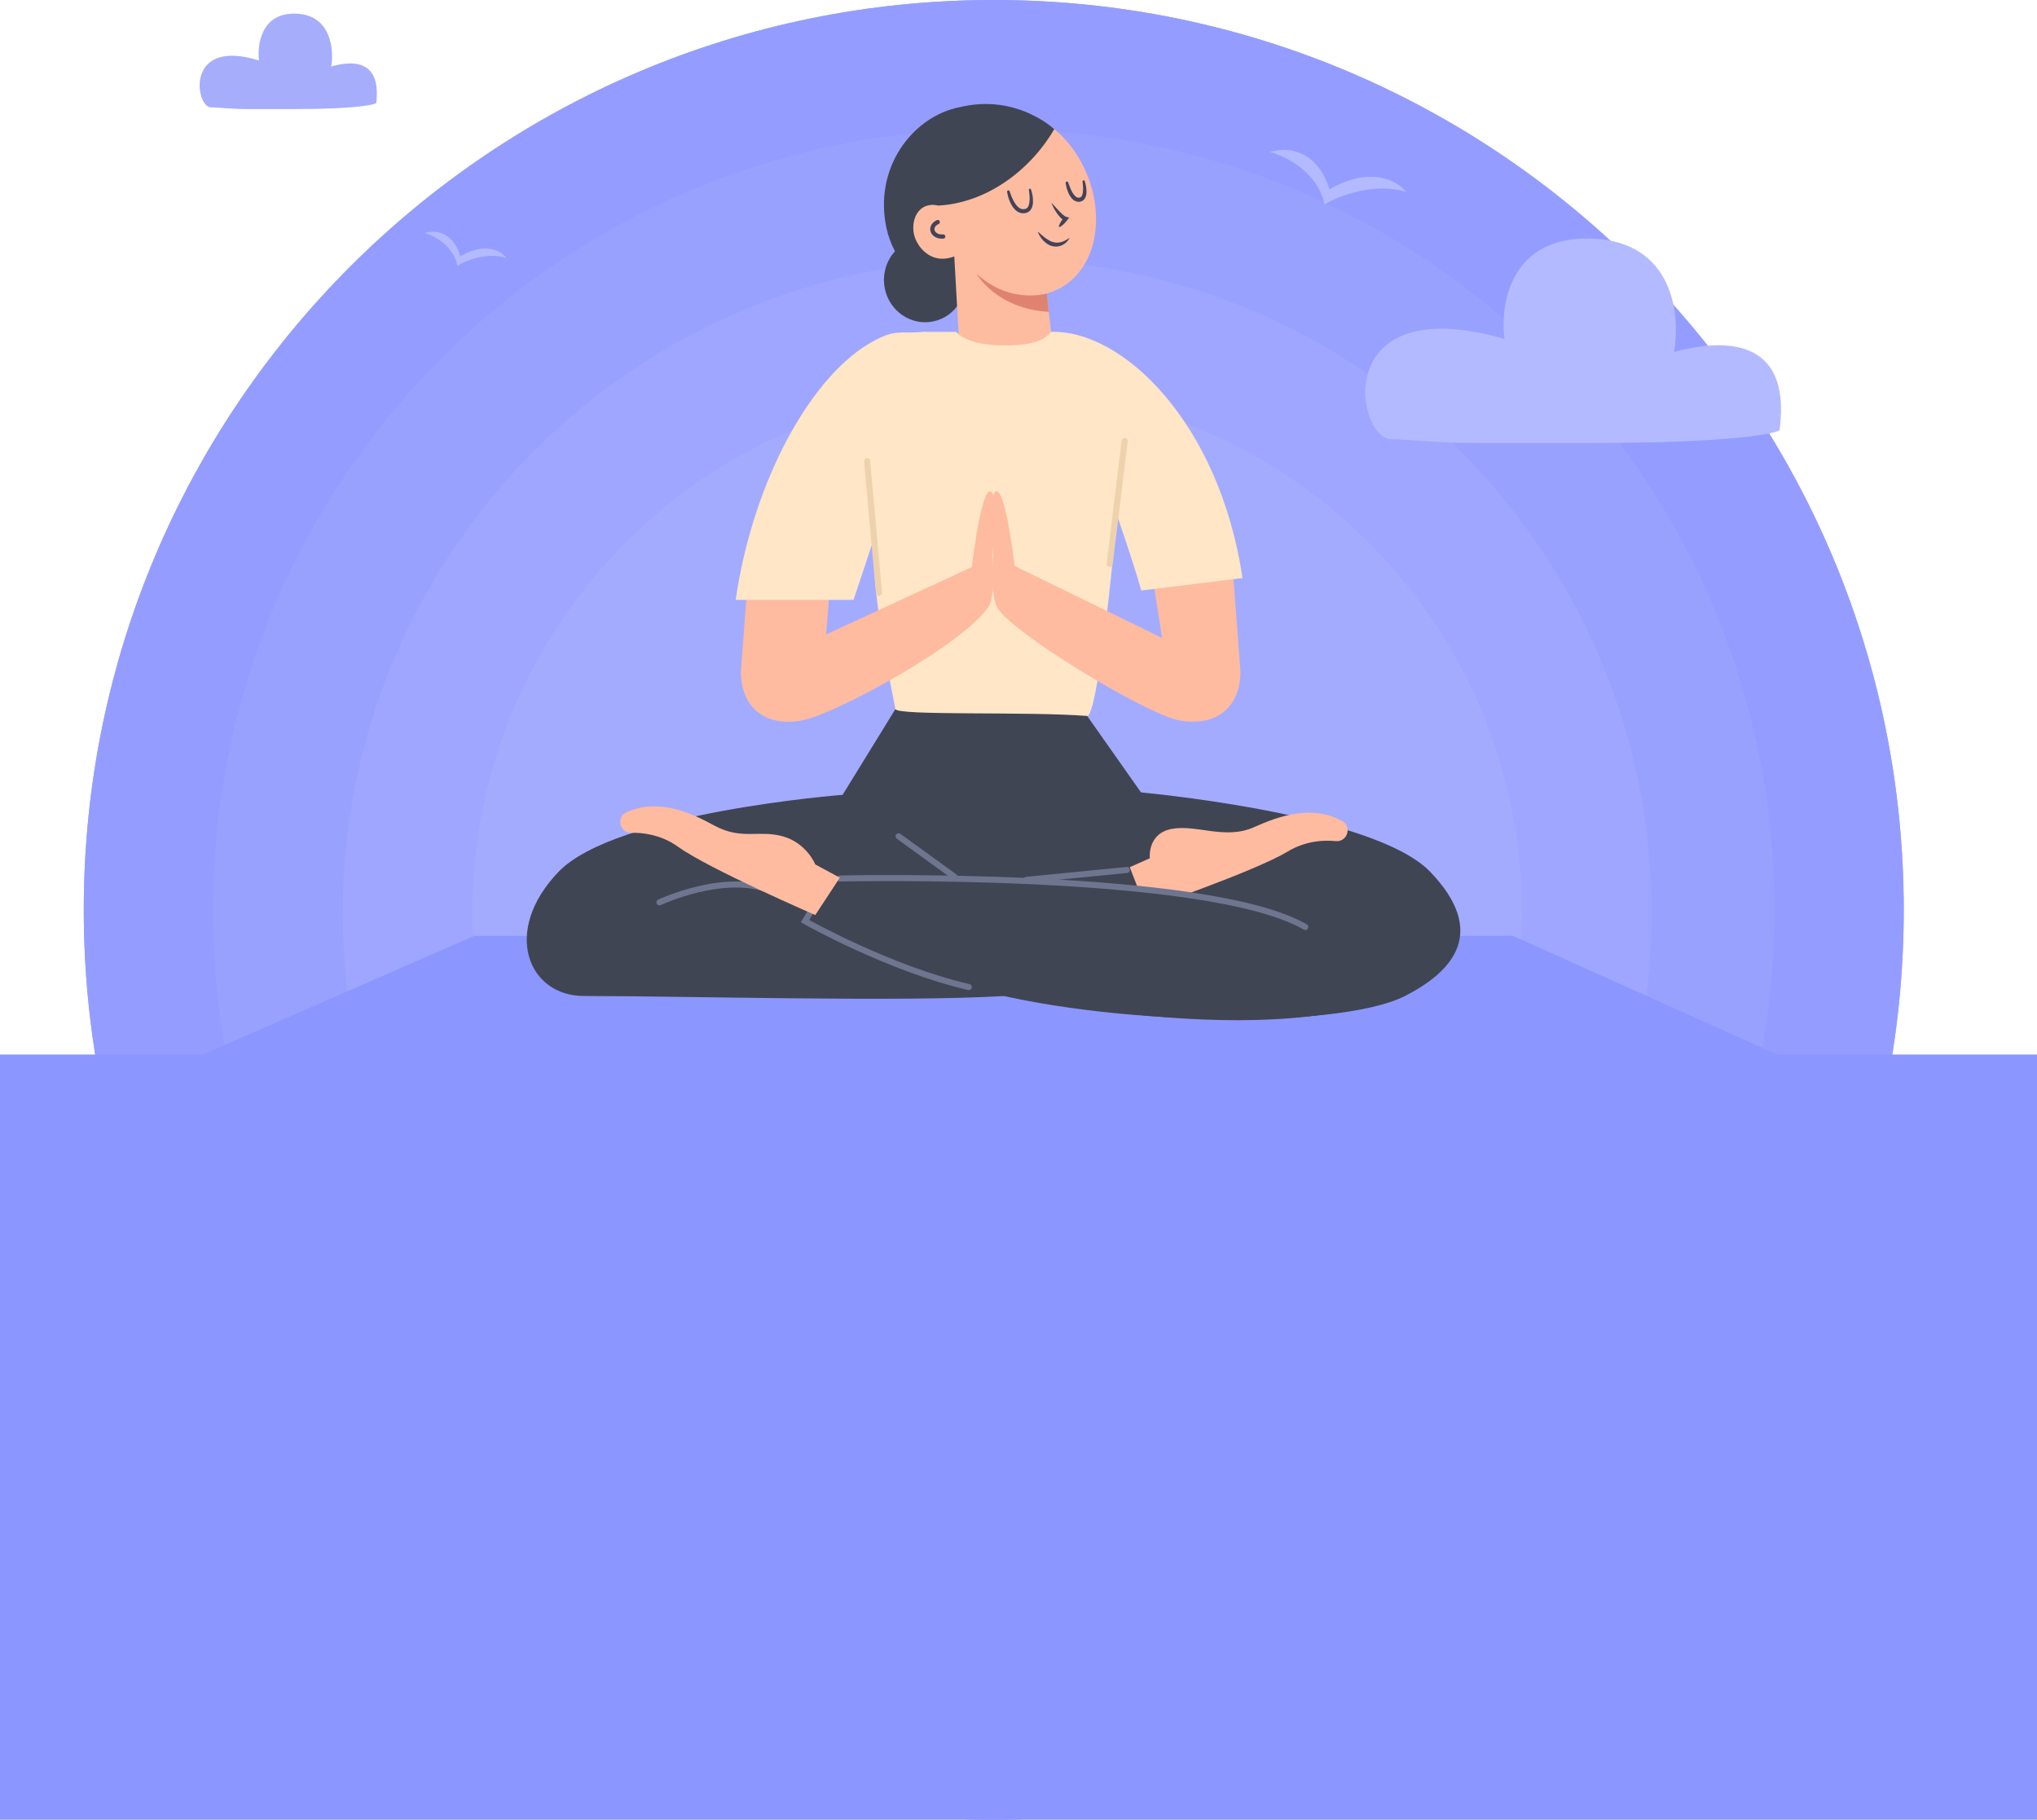
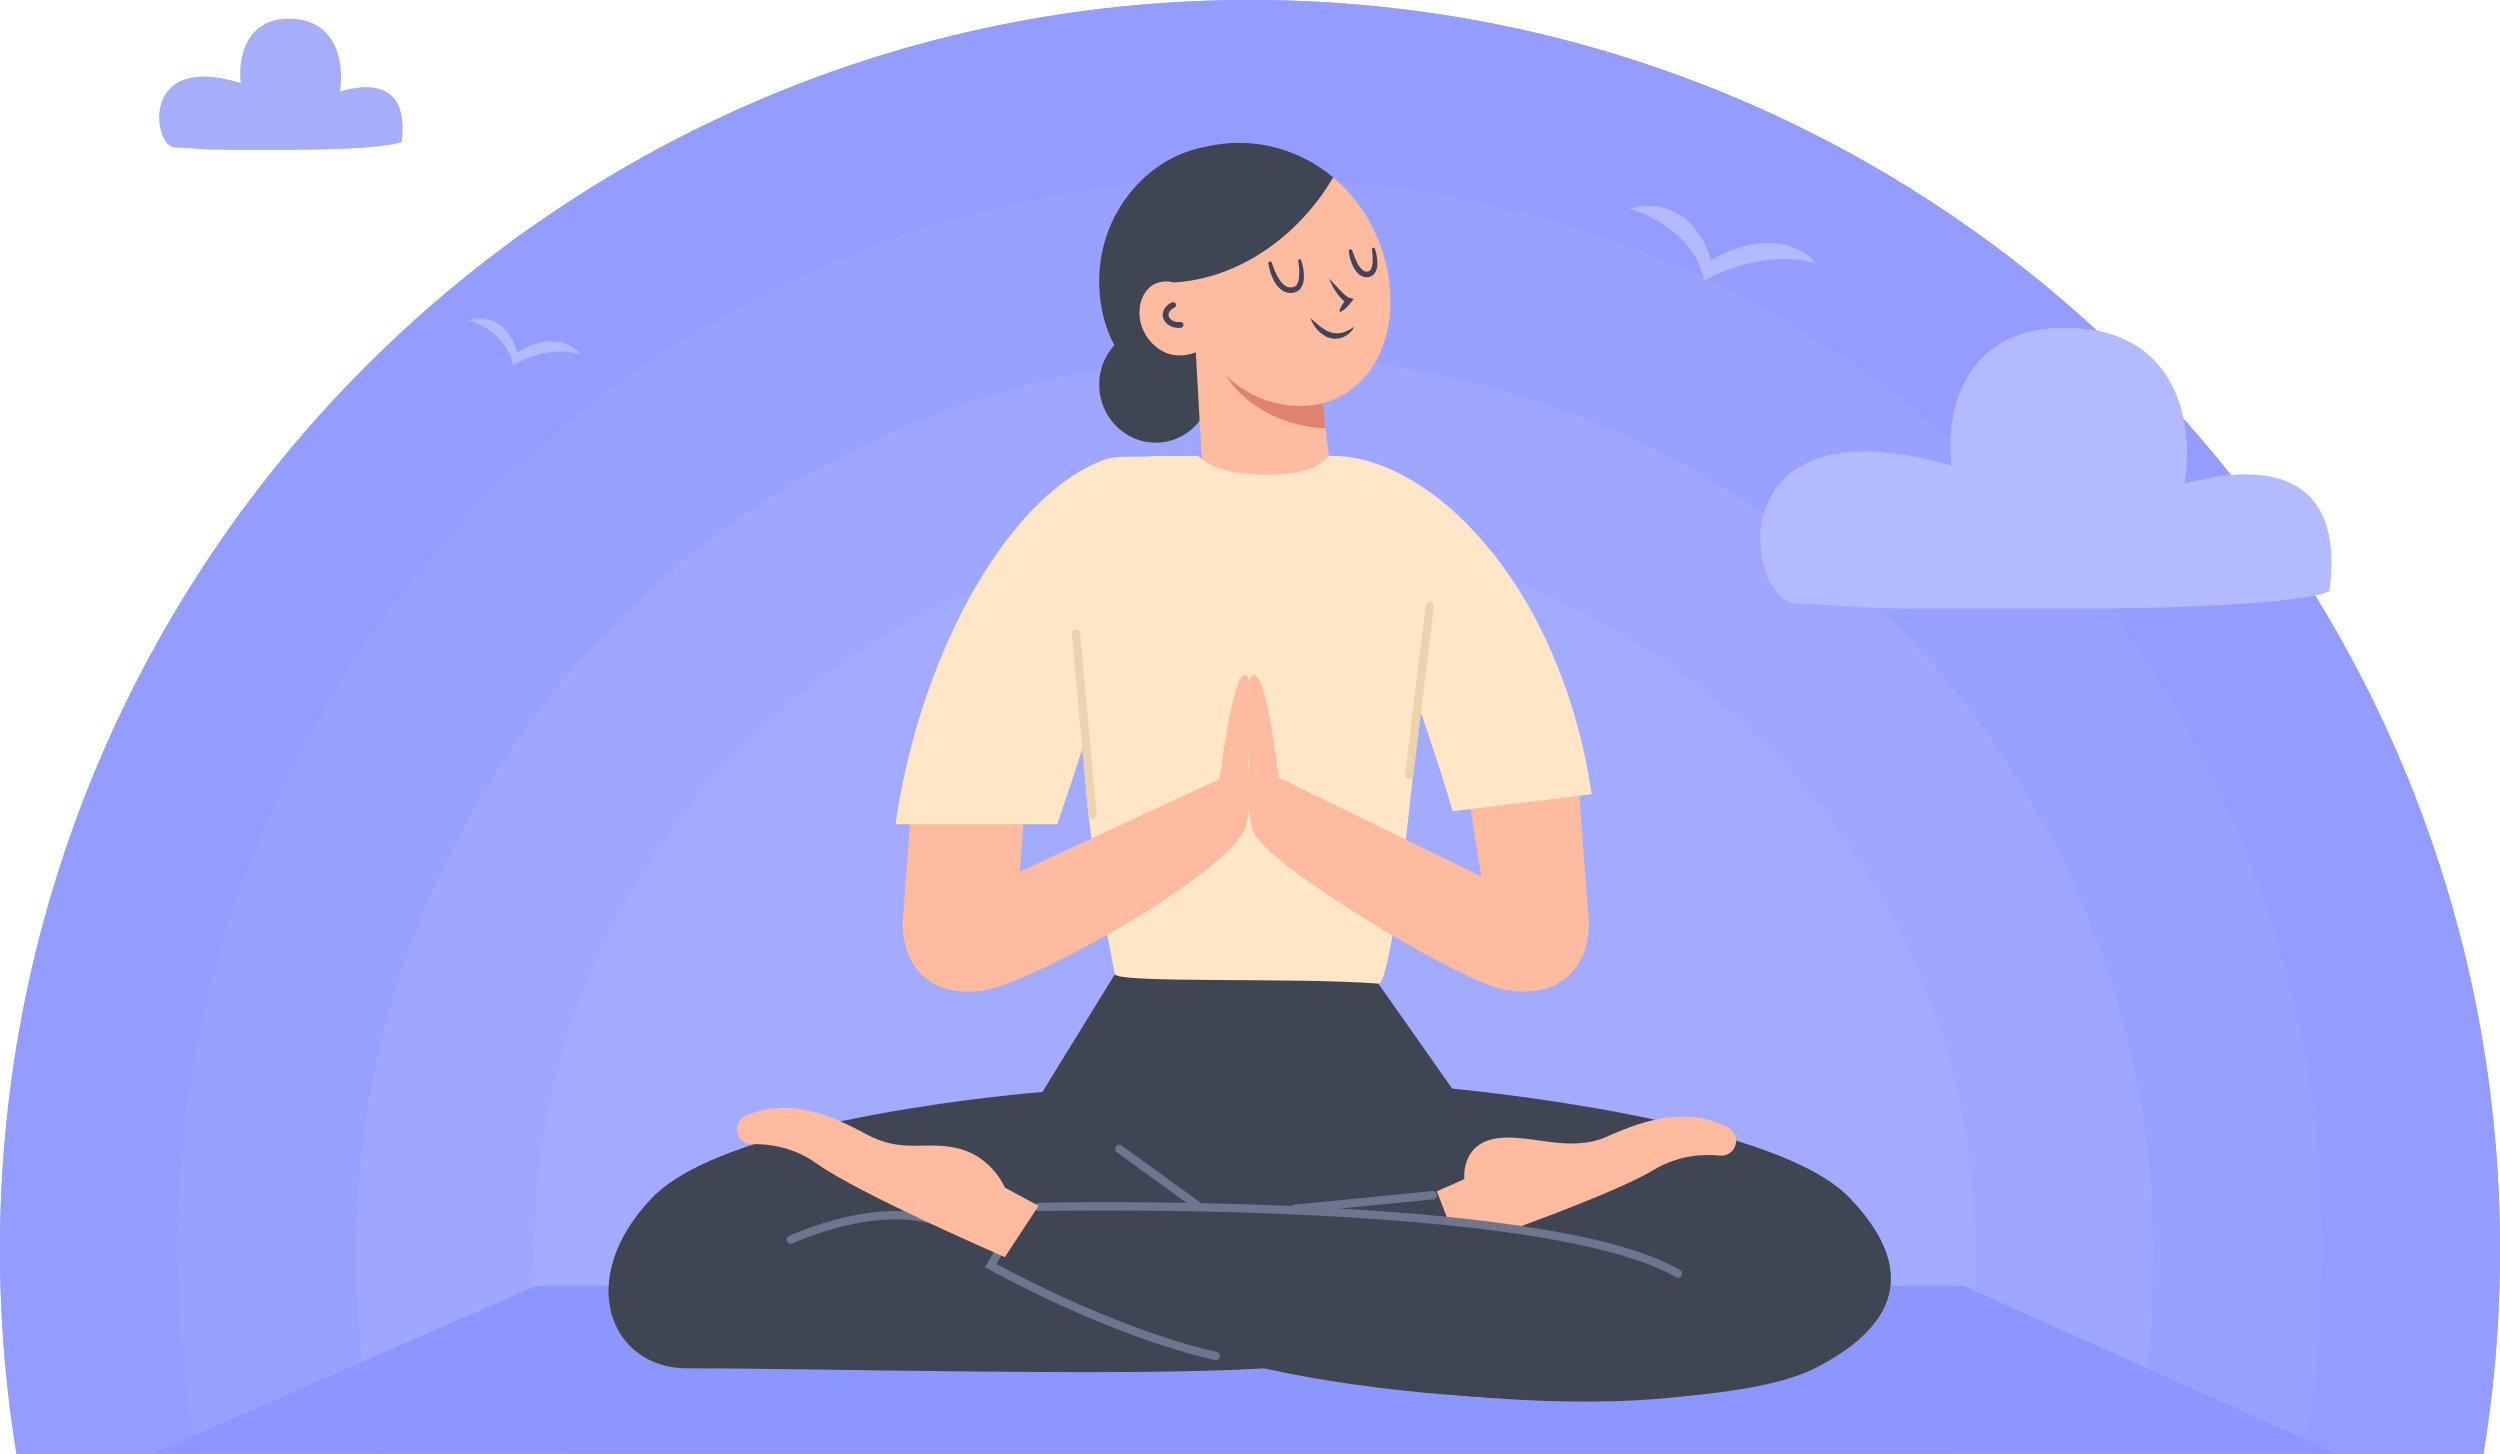
- <svg xmlns="http://www.w3.org/2000/svg" width="535" height="478" viewBox="0 0 535 478" fill="none">
-   <circle cx="261" cy="239" r="239" fill="#9AA2FD" />
-   <circle cx="261" cy="239" r="239" fill="#949DFF" />
-   <circle cx="261" cy="239" r="204.985" fill="#9AA2FD" />
-   <circle cx="261" cy="239" r="204.985" fill="#99A1FF" />
-   <circle cx="261.895" cy="239.895" r="171.865" fill="#9AA2FD" />
-   <circle cx="261.895" cy="239.895" r="171.865" fill="#9EA6FF" />
-   <path d="M347.828 53.708C346.265 45.291 337.629 40.995 333.506 39.899C343.401 37.269 348.045 45.379 349.13 49.763C360.067 43.45 367.141 47.571 369.311 50.42C360.978 47.79 351.517 51.516 347.828 53.708Z" fill="#B4BAFF" />
-   <path d="M120.106 69.82C119.169 64.56 113.987 61.875 111.513 61.19C117.45 59.546 120.236 64.615 120.887 67.354C127.45 63.409 131.694 65.984 132.996 67.765C127.996 66.121 122.32 68.45 120.106 69.82Z" fill="#B4BAFF" />
-   <circle cx="261.895" cy="239.895" r="137.85" fill="#A3ABFF" />
-   <rect y="277" width="535" height="201" fill="#8C96FF" />
-   <path d="M124.55 245.85L51.138 277.902H468.783L397.393 245.85H124.55Z" fill="#8C96FF" />
-   <path d="M235.175 186.253L221.305 208.787L247.908 240.382H274.734L299.745 208.252L284.263 186.253H235.175Z" fill="#3F4553" />
-   <path d="M221.304 208.787C221.304 208.787 161.639 213.4 146.672 229.028C131.705 244.656 138.746 261.624 153.325 261.624C180.161 261.624 236.942 263.265 263.807 261.624L265.41 225.036L221.304 208.787Z" fill="#3F4553" />
-   <path d="M298.2 208.01C298.2 208.01 360.682 213.4 375.649 229.028C390.616 244.656 381.991 255.009 368.996 261.624C350.707 270.938 284.787 269.394 250.598 258.079L256.921 225.036L298.2 208.01Z" fill="#3F4553" />
-   <path d="M300.949 238.702L296.724 227.785L301.988 225.444C301.988 225.444 301.259 218.985 307.699 217.742C314.138 216.499 321.812 220.656 329.29 217.305C336.186 214.216 344.627 211.37 352.504 215.644C353.669 216.275 354.213 217.664 353.815 218.927L353.786 219.024C353.387 220.296 352.144 221.083 350.814 220.947C348.036 220.665 343.082 220.724 338.187 223.686C329.747 228.814 300.949 238.702 300.949 238.702Z" fill="#FEBBA0" />
-   <path d="M350.104 239.323C350.104 239.323 308.408 231.913 220.576 230.766L212.097 242.266C212.097 242.266 233.95 254.757 254.464 259.273C274.977 263.79 345.792 278.009 377.417 256.107L350.104 239.323Z" fill="#3F4553" />
-   <path d="M254.464 259.283C233.436 254.427 211.437 241.975 211.437 241.975L212.748 239.751" stroke="#6E758F" stroke-width="1.593" stroke-miterlimit="10" stroke-linecap="round" />
-   <path d="M220.576 230.767C220.576 230.767 317.072 228.562 342.82 243.5" stroke="#6E758F" stroke-width="1.593" stroke-miterlimit="10" stroke-linecap="round" />
-   <path d="M173.208 237.022C173.208 237.022 190.826 228.766 202.87 234.176" stroke="#6E758F" stroke-width="1.593" stroke-miterlimit="10" stroke-linecap="round" />
-   <path d="M214.127 240.363L220.567 230.553L214.127 227.066C214.127 227.066 211.874 221.423 205.56 219.675C199.238 217.936 194.741 220.743 187.543 216.819C180.91 213.196 172.712 209.709 164.534 213.352C163.33 213.886 162.669 215.226 162.97 216.518L162.99 216.615C163.291 217.917 164.466 218.791 165.797 218.762C168.584 218.694 173.528 219.14 178.171 222.482C186.184 228.251 214.127 240.363 214.127 240.363Z" fill="#FEBBA0" />
-   <path d="M269.567 231.116L295.947 228.523" stroke="#6E758F" stroke-width="1.593" stroke-miterlimit="10" stroke-linecap="round" />
-   <path d="M236.019 219.684L250.734 230.339" stroke="#6E758F" stroke-width="1.593" stroke-miterlimit="10" stroke-linecap="round" />
-   <path d="M232.221 74.684C232.843 80.764 238.136 85.193 244.041 84.591C249.947 83.989 254.23 78.569 253.608 72.499C252.987 66.418 247.693 61.989 241.788 62.592C235.892 63.184 231.609 68.604 232.221 74.684Z" fill="#3F4553" />
-   <path d="M254.279 79.103C254.279 79.103 235.514 76.267 232.561 58.561C229.958 42.914 240.457 30.375 251.967 28.209C251.977 28.209 279.629 70.828 254.279 79.103Z" fill="#3F4553" />
-   <path d="M254.706 29.889C253.327 30.569 252.016 31.462 250.821 32.618C240.127 42.904 246.897 62.873 256.474 71.886C261.777 76.869 269.528 79.19 276.298 76.646C286.195 72.926 289.293 61.717 287.283 51.733C285.787 44.293 281.659 37.27 275.569 32.9C269.479 28.539 261.253 26.693 254.706 29.889Z" fill="#FDBCA0" />
-   <path d="M252.929 65.865C251.054 67.72 247.791 68.477 245.285 67.594C242.779 66.71 240.72 64.349 240.069 61.61C239.486 59.153 240.118 56.356 241.924 54.85C243.731 53.345 246.985 53.442 248.529 55.394L252.929 65.865Z" fill="#FDBCA0" />
-   <path d="M250.19 59.338L252.162 94.634C252.424 101.161 257.717 106.347 264.244 106.473C271.781 106.629 277.696 100.044 276.735 92.565L272.753 59.794L250.19 59.338Z" fill="#FDBCA0" />
-   <path d="M275.433 81.92L274.938 77.083C274.938 77.083 265.225 80.064 256.474 71.877C256.474 71.886 261.515 81.084 275.433 81.92Z" fill="#DF8370" />
-   <path d="M246.334 54.005C258.98 53.355 270.519 44.866 276.89 33.929C276.89 33.929 265.254 22.886 248.247 29.345C234.154 34.687 246.334 54.005 246.334 54.005Z" fill="#3F4553" />
-   <path d="M247.723 62.125C246.266 62.271 244.994 61.484 244.877 60.367C244.79 59.522 245.382 58.736 246.295 58.328" stroke="#444359" stroke-width="1.114" stroke-miterlimit="10" stroke-linecap="round" />
-   <path d="M278.104 59.367C278.395 58.483 278.9 57.784 279.464 57.123L279.736 57.978C279.094 57.735 278.745 57.366 278.385 57.007C278.046 56.628 277.744 56.249 277.472 55.841C276.929 55.035 276.472 54.181 276.142 53.277C276.822 53.967 277.443 54.676 278.094 55.356C278.424 55.686 278.735 56.026 279.075 56.317C279.396 56.599 279.774 56.89 280.037 56.958L280.823 57.143L280.309 57.813C279.784 58.503 279.201 59.144 278.395 59.61C278.298 59.668 278.182 59.629 278.123 59.542C278.094 59.474 278.094 59.416 278.104 59.367Z" fill="#444359" />
-   <path d="M280.95 62.456C280.562 63.252 279.901 63.942 279.047 64.359C278.201 64.796 277.153 64.884 276.22 64.612C275.268 64.35 274.53 63.728 273.899 63.087C273.617 62.737 273.335 62.378 273.102 62.009C272.898 61.611 272.685 61.222 272.529 60.814C272.889 61.086 273.199 61.377 273.51 61.669L274.472 62.465C275.152 62.912 275.793 63.398 276.531 63.573C277.24 63.796 277.998 63.786 278.745 63.582C279.484 63.369 280.222 62.951 280.95 62.456Z" fill="#444359" />
-   <path d="M270.78 49.761C271.159 50.888 271.373 52.053 271.295 53.306C271.247 53.918 271.101 54.588 270.644 55.181C270.178 55.783 269.391 56.045 268.702 56.026C267.993 56.016 267.293 55.705 266.818 55.268C266.322 54.831 265.934 54.326 265.642 53.792C265.06 52.714 264.69 51.587 264.506 50.402C264.477 50.218 264.603 50.043 264.788 50.004C264.962 49.975 265.118 50.082 265.166 50.237L265.176 50.257C265.506 51.306 265.943 52.364 266.507 53.277C267.07 54.161 267.837 54.977 268.741 54.948C269.187 54.967 269.605 54.851 269.858 54.53C270.139 54.219 270.275 53.714 270.353 53.2C270.499 52.16 270.402 51.014 270.227 49.917V49.897C270.198 49.742 270.314 49.586 270.469 49.567C270.596 49.547 270.732 49.635 270.78 49.761Z" fill="#444359" />
-   <path d="M284.883 47.556C285.204 48.508 285.379 49.479 285.359 50.519C285.35 51.033 285.252 51.597 284.922 52.131C284.602 52.694 283.883 53.044 283.261 53.015C282.611 53.005 282.018 52.665 281.639 52.267C281.251 51.859 280.95 51.422 280.726 50.956C280.289 50.023 280.017 49.072 279.881 48.071C279.852 47.887 279.988 47.712 280.182 47.683C280.348 47.663 280.503 47.76 280.552 47.916L280.561 47.935C280.843 48.809 281.183 49.703 281.62 50.48C282.057 51.237 282.649 51.966 283.3 51.927C283.63 51.937 283.893 51.84 284.068 51.568C284.262 51.296 284.359 50.878 284.417 50.441C284.514 49.567 284.437 48.605 284.33 47.692V47.673C284.31 47.517 284.427 47.372 284.582 47.343C284.709 47.343 284.845 47.43 284.883 47.556Z" fill="#444359" />
-   <path d="M295.373 97.839C295.286 91.914 276.074 87.174 276.074 87.174C274.869 88.505 272.801 90.748 264.088 90.748C255.755 90.748 252.423 88.592 251.122 87.174H242.876C241.04 87.174 239.36 88.223 238.593 89.894C222.071 126.035 231.357 166.4 235.164 186.243C235.514 188.069 269.994 186.836 285.544 188.069C288.904 188.351 295.703 119.372 295.373 97.839Z" fill="#FEE6C6" />
-   <path d="M255.25 148.947C256.959 135.135 259.048 126.85 260.65 129.57C262.068 131.979 261.282 144.061 259.154 155.717C259.164 155.717 254.521 154.862 255.25 148.947Z" fill="#FEBBA0" />
-   <path d="M266.536 148.947C264.826 135.135 262.738 126.85 261.136 129.57C259.718 131.979 260.504 144.061 262.631 155.717C262.622 155.717 267.264 154.862 266.536 148.947Z" fill="#FEBBA0" />
-   <path d="M323.472 145.518H301.764L305.212 167.566L265.818 148.345C265.682 146.868 265.497 145.042 265.274 143.11C263.788 143.11 262.292 143.11 260.806 143.09C260.816 144.771 260.845 145.907 260.845 145.907C260.845 145.907 260.077 156.047 261.835 159.427C265.177 165.857 299.355 186.564 308.845 189.022C309.437 189.177 310.03 189.293 310.622 189.371C319.781 190.663 325.852 185.525 325.784 176.278L323.472 145.518Z" fill="#FEBBA0" />
-   <path d="M256.124 143.012C255.784 145.188 255.483 147.286 255.25 148.947L216.991 166.663L218.604 145.528H196.896L194.594 176.308C194.536 185.554 200.606 190.682 209.755 189.4C210.348 189.313 210.94 189.196 211.533 189.051C221.022 186.593 252.812 169.412 259.601 159.388C261.611 156.426 260.66 146.451 260.66 146.451C260.66 146.451 260.66 145.072 260.621 143.11C259.125 143.08 257.629 143.051 256.124 143.012Z" fill="#FEBBA0" />
-   <path d="M224.16 157.582C232.649 132.474 232.581 132.455 243.002 87.184C236.029 87.66 235.31 86.524 229.812 89.379C213.32 97.946 197.79 126.083 193.215 157.582H224.16Z" fill="#FEE6C6" />
-   <path d="M299.744 155.105C294.752 137.321 276.074 87.184 276.074 87.184C294.752 86.553 320.238 110.902 326.338 151.851L299.744 155.105Z" fill="#FEE6C6" />
-   <path d="M295.383 115.836L291.449 148.16" stroke="#EED2AD" stroke-width="1.593" stroke-miterlimit="10" stroke-linecap="round" />
-   <path d="M227.734 121.14L230.862 155.717" stroke="#EED2AD" stroke-width="1.593" stroke-miterlimit="10" stroke-linecap="round" />
-   <path d="M395.166 89.037C349.239 75.861 355.936 115.391 365.504 115.391C369.435 115.391 377.584 116.367 387.512 116.367H417.652C455.924 116.367 466.927 113.764 467.406 112.951C470.755 87.085 450.502 89.525 439.658 92.454C441.412 82.856 439.562 63.465 418.129 62.684C396.696 61.903 393.89 79.928 395.166 89.037Z" fill="#B4BAFF" />
-   <path d="M68.033 15.89C48.458 9.741 51.312 28.189 55.39 28.189C57.066 28.189 60.539 28.644 64.771 28.644H77.617C93.93 28.644 98.62 27.43 98.824 27.05C100.251 14.979 91.619 16.118 86.997 17.485C87.745 13.006 86.956 3.956 77.821 3.592C68.685 3.228 67.489 11.639 68.033 15.89Z" fill="#A6ADFB" />
+ <svg xmlns="http://www.w3.org/2000/svg" width="478" height="278" viewBox="0 0 478 278" fill="none">
+   <mask id="mask0_212_118" style="mask-type:alpha" maskUnits="userSpaceOnUse" x="0" y="0" width="478" height="278">
+     <rect width="478" height="278" fill="#D9D9D9" />
+   </mask>
+   <g mask="url(#mask0_212_118)">
+     <circle cx="239" cy="239" r="239" fill="#9AA2FD" />
+     <circle cx="239" cy="239" r="239" fill="#949DFF" />
+     <circle cx="239" cy="239" r="204.985" fill="#9AA2FD" />
+     <circle cx="239" cy="239" r="204.985" fill="#99A1FF" />
+     <circle cx="239.895" cy="239.895" r="171.865" fill="#9AA2FD" />
+     <circle cx="239.895" cy="239.895" r="171.865" fill="#9EA6FF" />
+     <path d="M325.828 53.708C324.265 45.291 315.629 40.995 311.506 39.899C321.401 37.269 326.045 45.379 327.13 49.763C338.067 43.45 345.141 47.571 347.311 50.42C338.978 47.79 329.517 51.516 325.828 53.708Z" fill="#B4BAFF" />
+     <path d="M98.106 69.82C97.169 64.56 91.987 61.875 89.513 61.19C95.45 59.546 98.236 64.615 98.887 67.354C105.45 63.409 109.694 65.984 110.996 67.765C105.996 66.121 100.32 68.45 98.106 69.82Z" fill="#B4BAFF" />
+     <circle cx="239.895" cy="239.895" r="137.85" fill="#A3ABFF" />
+     <path d="M102.55 245.85L29.138 277.902H446.783L375.393 245.85H102.55Z" fill="#8C96FF" />
+     <path d="M213.175 186.253L199.305 208.787L225.908 240.382H252.734L277.745 208.252L262.263 186.253H213.175Z" fill="#3F4553" />
+     <path d="M199.304 208.787C199.304 208.787 139.639 213.4 124.672 229.028C109.705 244.656 116.746 261.624 131.325 261.624C158.161 261.624 214.942 263.265 241.807 261.624L243.41 225.036L199.304 208.787Z" fill="#3F4553" />
+     <path d="M276.2 208.01C276.2 208.01 338.682 213.4 353.649 229.028C368.616 244.656 359.991 255.009 346.996 261.624C328.707 270.938 262.787 269.394 228.598 258.079L234.921 225.036L276.2 208.01Z" fill="#3F4553" />
+     <path d="M278.949 238.702L274.724 227.785L279.988 225.444C279.988 225.444 279.259 218.985 285.699 217.742C292.138 216.499 299.811 220.656 307.29 217.305C314.186 214.216 322.627 211.37 330.504 215.644C331.669 216.275 332.213 217.664 331.815 218.927L331.786 219.024C331.387 220.296 330.144 221.083 328.814 220.947C326.036 220.665 321.082 220.724 316.187 223.686C307.747 228.814 278.949 238.702 278.949 238.702Z" fill="#FEBBA0" />
+     <path d="M328.104 239.323C328.104 239.323 286.408 231.913 198.576 230.766L190.097 242.266C190.097 242.266 211.95 254.757 232.464 259.273C252.977 263.79 323.792 278.009 355.417 256.107L328.104 239.323Z" fill="#3F4553" />
+     <path d="M232.464 259.283C211.436 254.427 189.437 241.975 189.437 241.975L190.748 239.751" stroke="#6E758F" stroke-width="1.593" stroke-miterlimit="10" stroke-linecap="round" />
+     <path d="M198.576 230.767C198.576 230.767 295.072 228.562 320.82 243.5" stroke="#6E758F" stroke-width="1.593" stroke-miterlimit="10" stroke-linecap="round" />
+     <path d="M151.208 237.022C151.208 237.022 168.826 228.766 180.87 234.176" stroke="#6E758F" stroke-width="1.593" stroke-miterlimit="10" stroke-linecap="round" />
+     <path d="M192.127 240.363L198.567 230.553L192.127 227.066C192.127 227.066 189.874 221.423 183.56 219.675C177.238 217.936 172.741 220.743 165.543 216.819C158.91 213.196 150.712 209.709 142.534 213.352C141.33 213.886 140.669 215.226 140.97 216.518L140.99 216.615C141.291 217.917 142.466 218.791 143.797 218.762C146.584 218.694 151.528 219.14 156.171 222.482C164.184 228.251 192.127 240.363 192.127 240.363Z" fill="#FEBBA0" />
+     <path d="M247.567 231.116L273.947 228.523" stroke="#6E758F" stroke-width="1.593" stroke-miterlimit="10" stroke-linecap="round" />
+     <path d="M214.019 219.684L228.734 230.339" stroke="#6E758F" stroke-width="1.593" stroke-miterlimit="10" stroke-linecap="round" />
+     <path d="M210.221 74.684C210.843 80.764 216.136 85.193 222.041 84.591C227.947 83.989 232.23 78.569 231.608 72.499C230.987 66.418 225.693 61.989 219.788 62.592C213.892 63.184 209.609 68.604 210.221 74.684Z" fill="#3F4553" />
+     <path d="M232.279 79.103C232.279 79.103 213.514 76.267 210.561 58.561C207.958 42.914 218.457 30.375 229.967 28.209C229.977 28.209 257.629 70.828 232.279 79.103Z" fill="#3F4553" />
+     <path d="M232.706 29.889C231.327 30.569 230.016 31.462 228.821 32.618C218.127 42.904 224.897 62.873 234.474 71.887C239.777 76.869 247.528 79.191 254.298 76.646C264.195 72.926 267.293 61.717 265.283 51.733C263.787 44.293 259.659 37.271 253.569 32.9C247.479 28.539 239.253 26.694 232.706 29.889Z" fill="#FDBCA0" />
+     <path d="M230.929 65.865C229.054 67.72 225.791 68.477 223.285 67.594C220.779 66.71 218.72 64.35 218.069 61.611C217.486 59.153 218.118 56.356 219.924 54.85C221.731 53.345 224.985 53.442 226.529 55.394L230.929 65.865Z" fill="#FDBCA0" />
+     <path d="M228.19 59.338L230.162 94.634C230.424 101.161 235.717 106.347 242.244 106.473C249.781 106.629 255.696 100.044 254.735 92.565L250.753 59.794L228.19 59.338Z" fill="#FDBCA0" />
+     <path d="M253.433 81.92L252.938 77.083C252.938 77.083 243.225 80.064 234.474 71.877C234.474 71.886 239.515 81.084 253.433 81.92Z" fill="#DF8370" />
+     <path d="M224.334 54.006C236.98 53.355 248.519 44.866 254.89 33.929C254.89 33.929 243.254 22.886 226.247 29.345C212.154 34.687 224.334 54.006 224.334 54.006Z" fill="#3F4553" />
+     <path d="M225.723 62.125C224.266 62.271 222.994 61.484 222.877 60.367C222.79 59.522 223.382 58.736 224.295 58.328" stroke="#444359" stroke-width="1.114" stroke-miterlimit="10" stroke-linecap="round" />
+     <path d="M256.104 59.367C256.395 58.483 256.9 57.784 257.464 57.124L257.736 57.978C257.094 57.736 256.745 57.366 256.385 57.007C256.046 56.628 255.744 56.249 255.472 55.842C254.929 55.035 254.472 54.181 254.142 53.277C254.822 53.967 255.443 54.676 256.094 55.356C256.424 55.686 256.735 56.026 257.075 56.317C257.396 56.599 257.774 56.891 258.037 56.959L258.823 57.143L258.309 57.813C257.784 58.503 257.201 59.144 256.395 59.61C256.298 59.668 256.182 59.629 256.123 59.542C256.094 59.474 256.094 59.416 256.104 59.367Z" fill="#444359" />
+     <path d="M258.95 62.456C258.562 63.252 257.901 63.942 257.047 64.359C256.201 64.796 255.153 64.884 254.22 64.612C253.268 64.35 252.53 63.728 251.899 63.087C251.617 62.737 251.335 62.378 251.102 62.009C250.898 61.611 250.685 61.222 250.529 60.814C250.889 61.086 251.199 61.378 251.51 61.669L252.472 62.465C253.152 62.912 253.793 63.398 254.531 63.573C255.24 63.796 255.998 63.786 256.745 63.582C257.484 63.369 258.222 62.951 258.95 62.456Z" fill="#444359" />
+     <path d="M248.78 49.761C249.159 50.888 249.373 52.053 249.295 53.306C249.247 53.918 249.101 54.589 248.644 55.181C248.178 55.783 247.391 56.045 246.702 56.026C245.993 56.016 245.293 55.706 244.818 55.268C244.322 54.831 243.934 54.326 243.642 53.792C243.06 52.714 242.69 51.587 242.506 50.402C242.477 50.218 242.603 50.043 242.788 50.004C242.962 49.975 243.118 50.082 243.166 50.237L243.176 50.257C243.506 51.306 243.943 52.364 244.507 53.277C245.07 54.161 245.837 54.977 246.741 54.948C247.187 54.967 247.605 54.851 247.858 54.53C248.139 54.219 248.275 53.714 248.353 53.2C248.499 52.16 248.402 51.014 248.227 49.917V49.897C248.198 49.742 248.314 49.587 248.469 49.567C248.596 49.548 248.732 49.635 248.78 49.761Z" fill="#444359" />
+     <path d="M262.883 47.556C263.204 48.508 263.379 49.48 263.359 50.519C263.35 51.034 263.252 51.597 262.922 52.131C262.602 52.694 261.883 53.044 261.261 53.015C260.611 53.005 260.018 52.665 259.639 52.267C259.251 51.859 258.95 51.422 258.726 50.956C258.289 50.023 258.017 49.072 257.881 48.071C257.852 47.887 257.988 47.712 258.182 47.683C258.348 47.663 258.503 47.76 258.552 47.916L258.561 47.935C258.843 48.809 259.183 49.703 259.62 50.48C260.057 51.238 260.649 51.966 261.3 51.927C261.63 51.937 261.893 51.84 262.068 51.568C262.262 51.296 262.359 50.878 262.417 50.441C262.514 49.567 262.437 48.605 262.33 47.692V47.673C262.31 47.518 262.427 47.372 262.582 47.343C262.709 47.343 262.845 47.43 262.883 47.556Z" fill="#444359" />
+     <path d="M273.373 97.839C273.286 91.914 254.074 87.174 254.074 87.174C252.869 88.505 250.801 90.748 242.088 90.748C233.755 90.748 230.423 88.592 229.122 87.174H220.876C219.04 87.174 217.36 88.223 216.593 89.894C200.071 126.035 209.357 166.4 213.164 186.243C213.514 188.069 247.994 186.836 263.544 188.069C266.904 188.351 273.703 119.372 273.373 97.839Z" fill="#FEE6C6" />
+     <path d="M233.25 148.947C234.959 135.135 237.048 126.85 238.65 129.57C240.068 131.979 239.282 144.061 237.154 155.717C237.164 155.717 232.521 154.862 233.25 148.947Z" fill="#FEBBA0" />
+     <path d="M244.536 148.947C242.826 135.135 240.738 126.85 239.136 129.57C237.718 131.979 238.504 144.061 240.631 155.717C240.622 155.717 245.264 154.862 244.536 148.947Z" fill="#FEBBA0" />
+     <path d="M301.472 145.518H279.764L283.212 167.566L243.818 148.345C243.682 146.868 243.497 145.042 243.274 143.11C241.788 143.11 240.292 143.11 238.806 143.09C238.816 144.771 238.845 145.907 238.845 145.907C238.845 145.907 238.077 156.047 239.835 159.427C243.177 165.857 277.355 186.564 286.845 189.022C287.437 189.177 288.03 189.293 288.622 189.371C297.781 190.663 303.852 185.525 303.784 176.278L301.472 145.518Z" fill="#FEBBA0" />
+     <path d="M234.124 143.012C233.784 145.188 233.483 147.286 233.25 148.947L194.991 166.663L196.604 145.528H174.896L172.594 176.308C172.536 185.554 178.606 190.682 187.755 189.4C188.348 189.313 188.94 189.196 189.533 189.051C199.022 186.593 230.812 169.412 237.601 159.388C239.611 156.426 238.66 146.451 238.66 146.451C238.66 146.451 238.66 145.072 238.621 143.11C237.125 143.08 235.629 143.051 234.124 143.012Z" fill="#FEBBA0" />
+     <path d="M202.16 157.582C210.649 132.474 210.581 132.455 221.002 87.184C214.029 87.66 213.31 86.524 207.813 89.379C191.32 97.946 175.79 126.084 171.215 157.582H202.16Z" fill="#FEE6C6" />
+     <path d="M277.744 155.105C272.752 137.321 254.074 87.184 254.074 87.184C272.752 86.552 298.238 110.902 304.338 151.851L277.744 155.105Z" fill="#FEE6C6" />
+     <path d="M273.383 115.836L269.449 148.16" stroke="#EED2AD" stroke-width="1.593" stroke-miterlimit="10" stroke-linecap="round" />
+     <path d="M205.734 121.14L208.862 155.717" stroke="#EED2AD" stroke-width="1.593" stroke-miterlimit="10" stroke-linecap="round" />
+     <path d="M373.166 89.037C327.239 75.861 333.936 115.391 343.504 115.391C347.435 115.391 355.584 116.367 365.512 116.367H395.652C433.924 116.367 444.927 113.764 445.406 112.951C448.755 87.085 428.502 89.525 417.658 92.454C419.412 82.856 417.562 63.465 396.129 62.684C374.696 61.903 371.89 79.928 373.166 89.037Z" fill="#B4BAFF" />
+     <path d="M46.033 15.89C26.458 9.741 29.312 28.189 33.39 28.189C35.066 28.189 38.539 28.644 42.771 28.644H55.617C71.93 28.644 76.62 27.43 76.824 27.05C78.251 14.979 69.619 16.118 64.997 17.485C65.745 13.006 64.956 3.956 55.821 3.592C46.685 3.228 45.489 11.639 46.033 15.89Z" fill="#A6ADFB" />
+   </g>
</svg>
